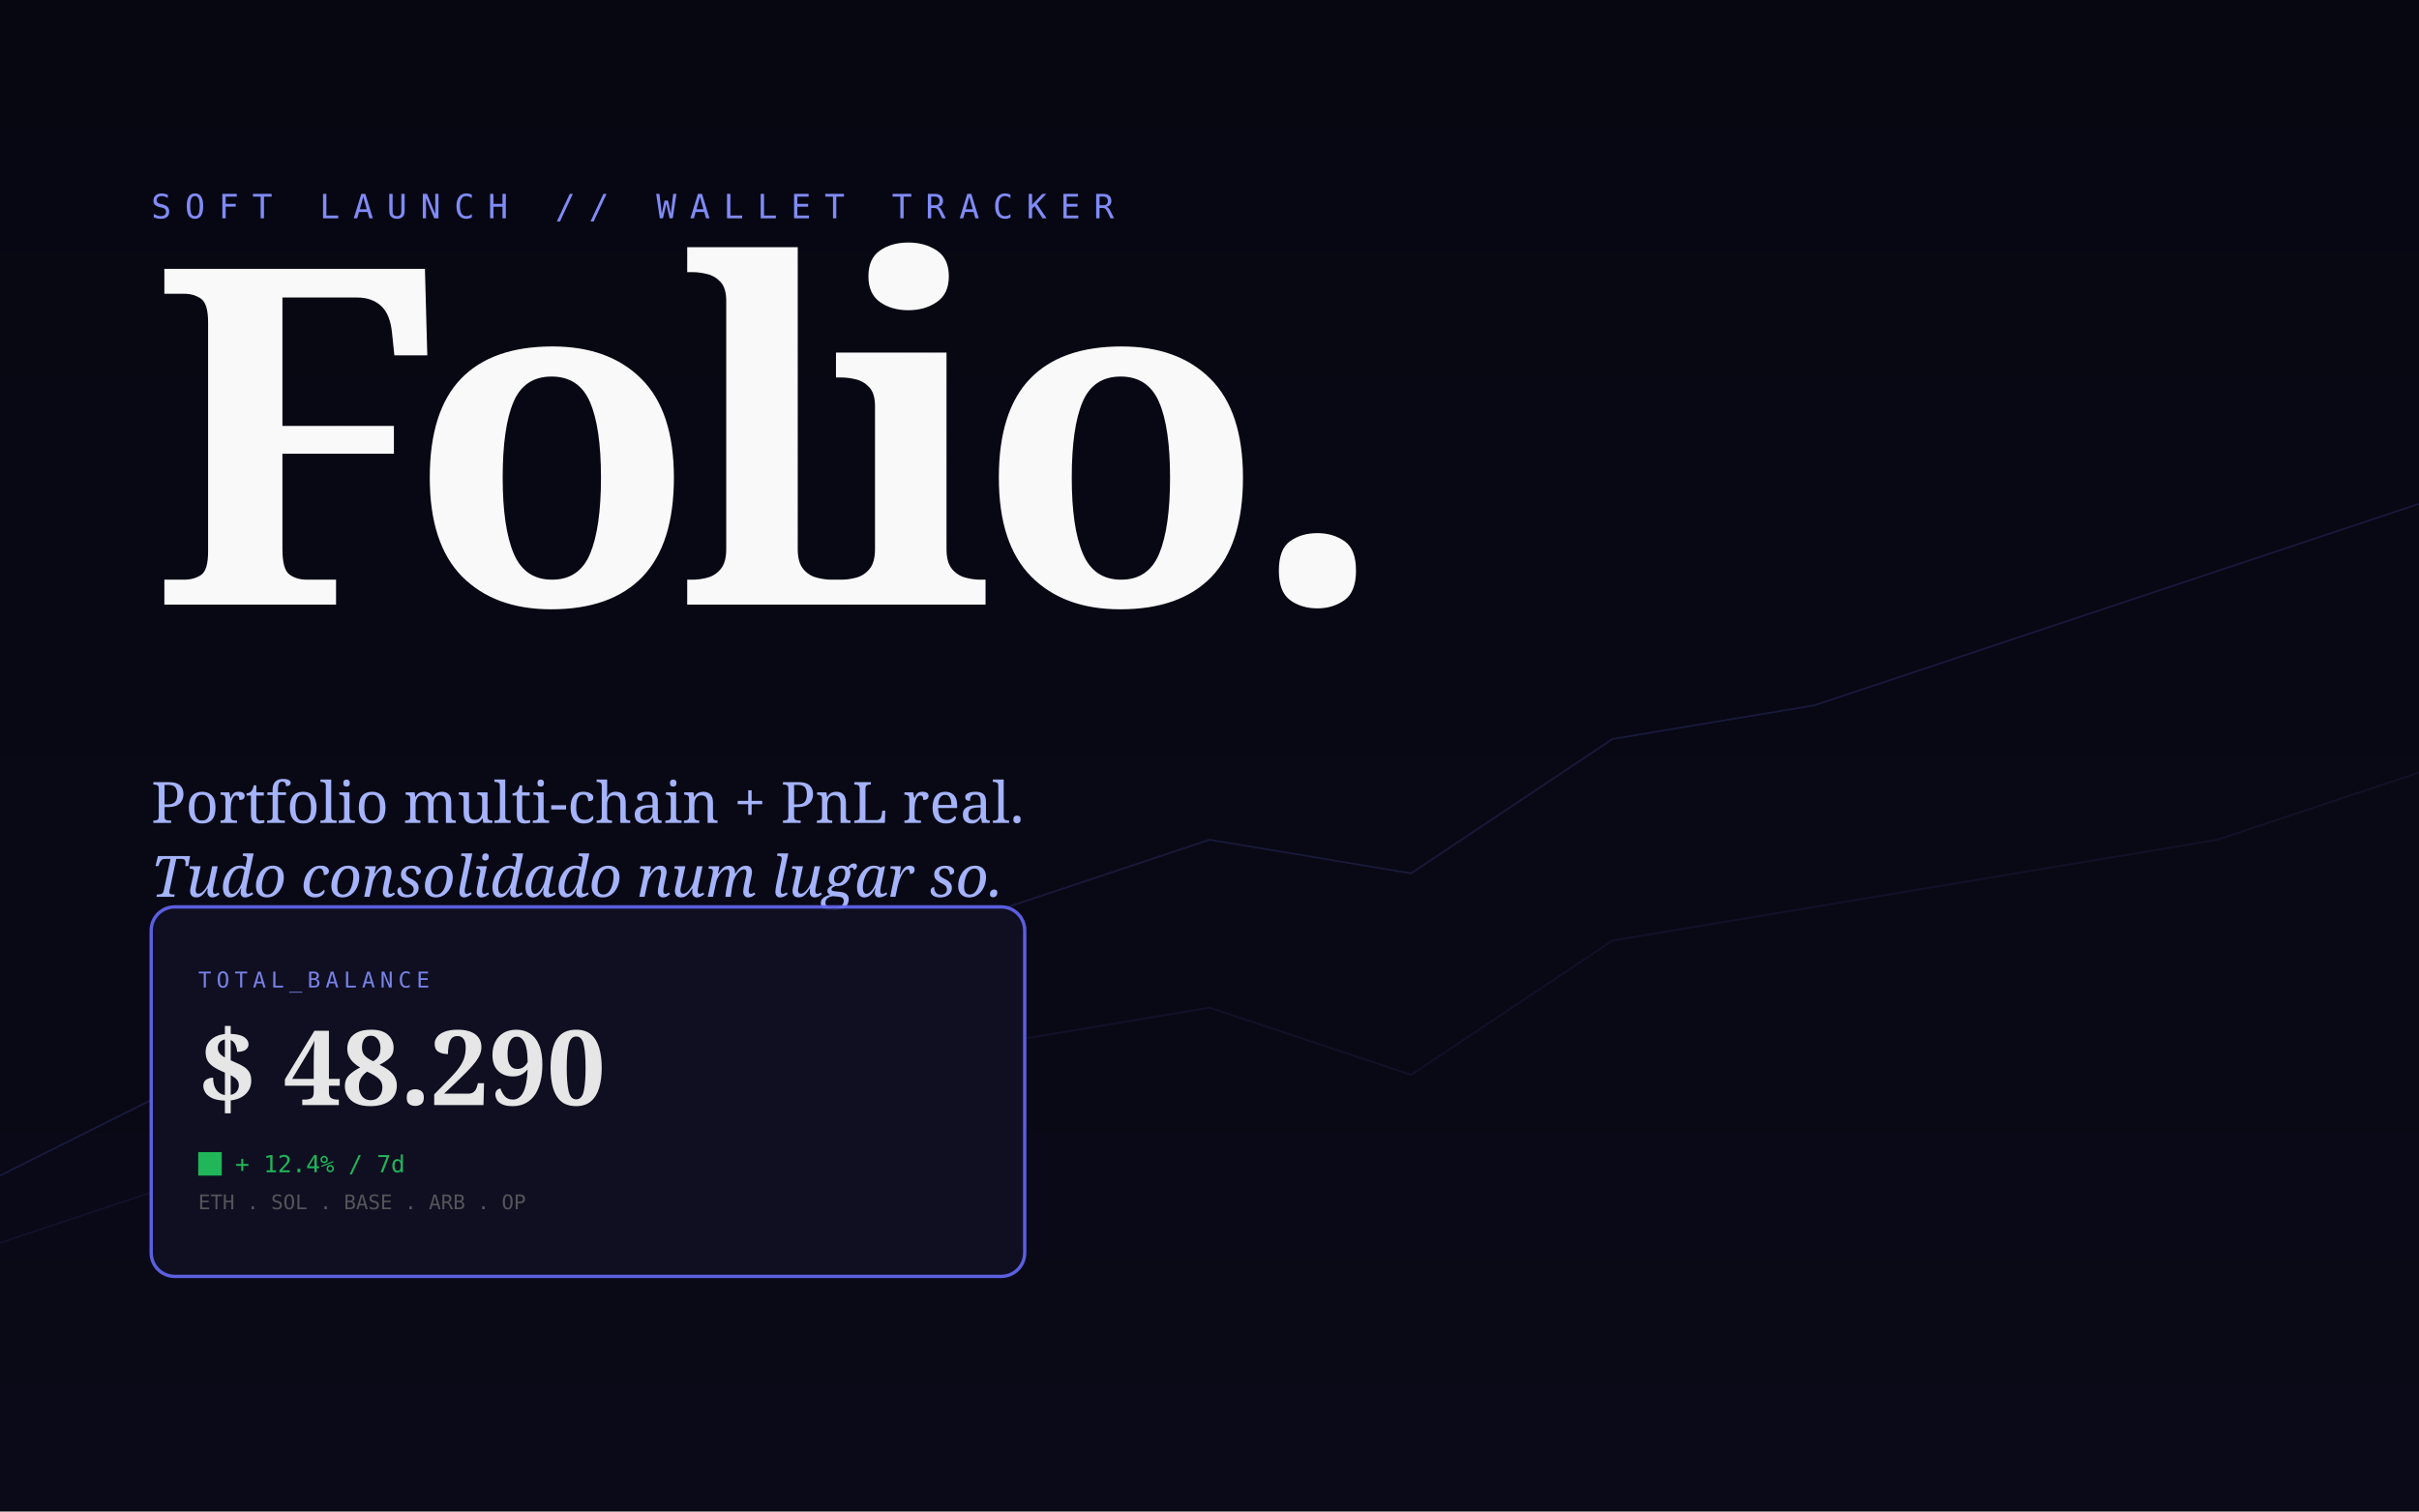
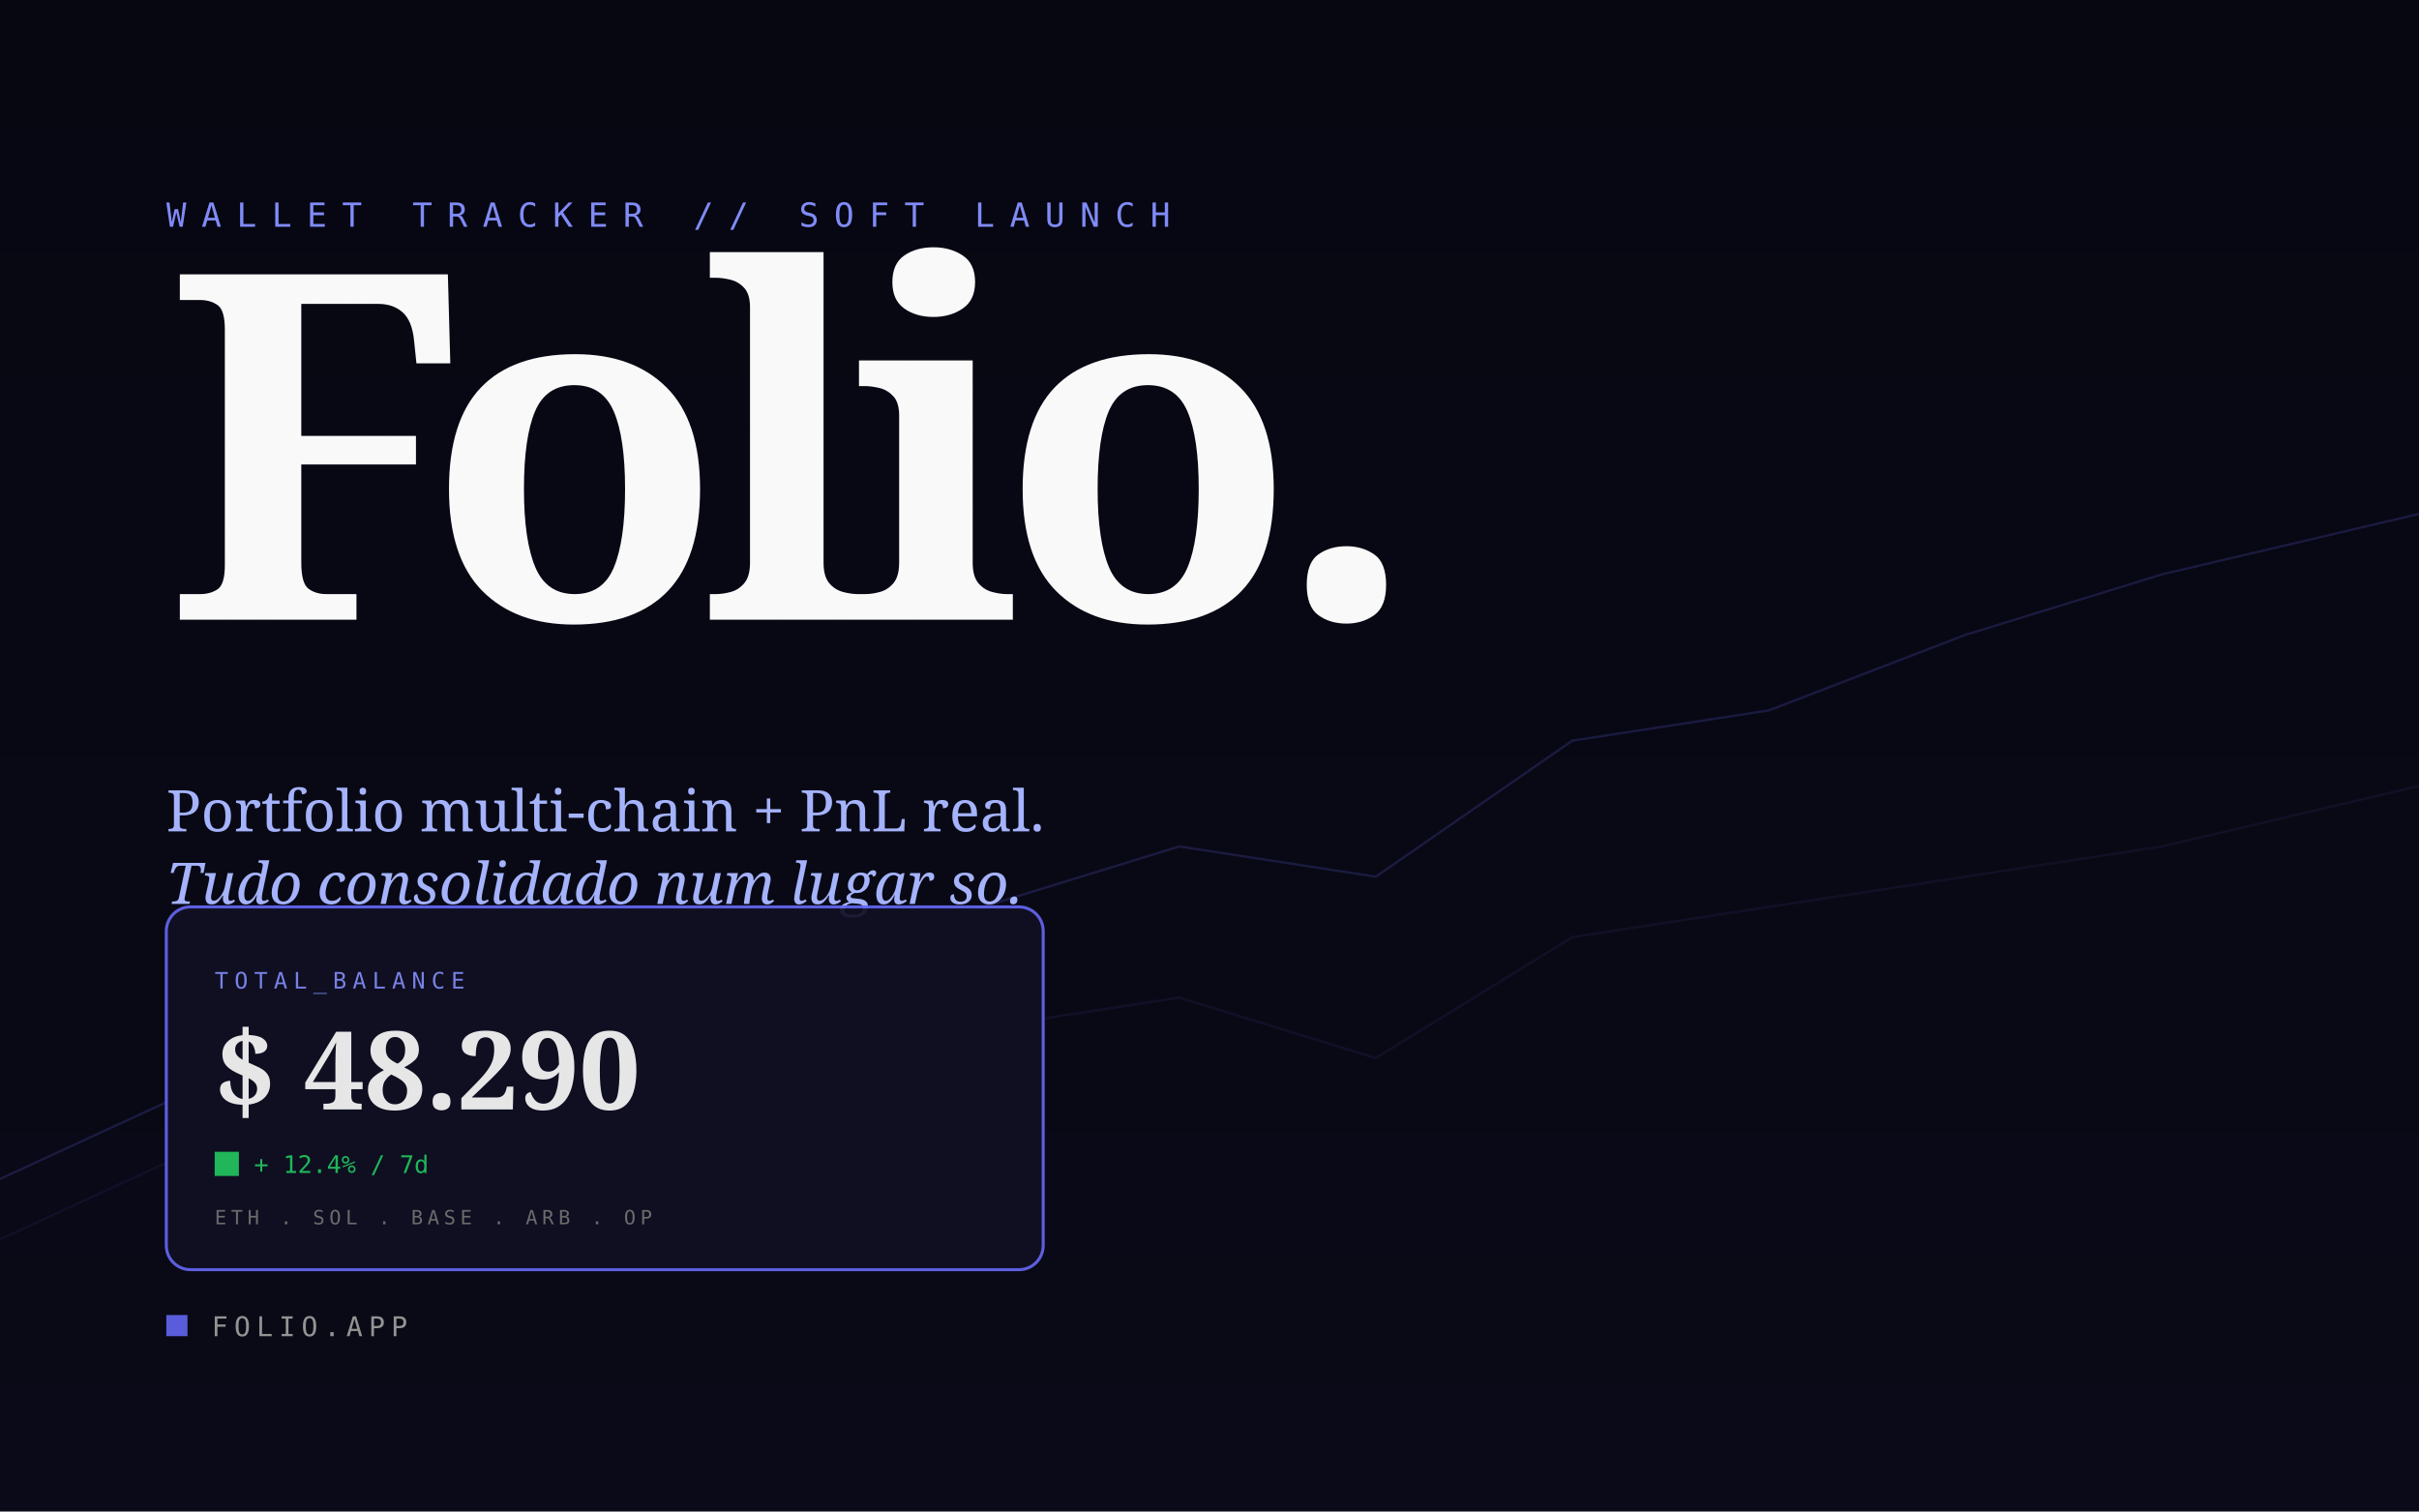
- <svg xmlns="http://www.w3.org/2000/svg" viewBox="0 0 1440 900" width="1440" height="900" role="img" aria-label="Folio cover">
+ <svg xmlns="http://www.w3.org/2000/svg" viewBox="0 0 1600 1000" width="1600" height="1000" role="img" aria-label="Folio cover">
  <defs>
-     <filter id="fgrain" x="0" y="0" width="100%" height="100%">
+     <filter id="fgrain">
      <feTurbulence type="fractalNoise" baseFrequency="0.9" numOctaves="2" seed="23" />
      <feColorMatrix type="matrix" values="0 0 0 0 0  0 0 0 0 0  0 0 0 0 0  0 0 0 0.15 0" />
      <feComposite in2="SourceGraphic" operator="in" />
    </filter>
    <linearGradient id="fbg" x1="0" y1="0" x2="0" y2="1">
      <stop offset="0" stop-color="#070712" />
      <stop offset="1" stop-color="#0a0a18" />
    </linearGradient>
  </defs>
-   <rect width="1440" height="900" fill="url(#fbg)" />
-   <g opacity="0.18" stroke="#6366f1" stroke-width="1">
-     <path d="M0 700 L120 640 L240 660 L360 580 L480 610 L600 540 L720 500 L840 520 L960 440 L1080 420 L1200 380 L1320 340 L1440 300" fill="none" />
-     <path d="M0 740 L120 700 L240 720 L360 660 L480 680 L600 620 L720 600 L840 640 L960 560 L1080 540 L1200 520 L1320 500 L1440 460" fill="none" opacity="0.5" />
+   <rect width="1600" height="1000" fill="url(#fbg)" />
+   <g opacity="0.2" stroke="#6366f1" stroke-width="1.5" fill="none">
+     <path d="M0 780 L130 720 L260 740 L390 650 L520 680 L650 600 L780 560 L910 580 L1040 490 L1170 470 L1300 420 L1430 380 L1600 340" />
+     <path d="M0 820 L130 760 L260 780 L390 720 L520 740 L650 680 L780 660 L910 700 L1040 620 L1170 600 L1300 580 L1430 560 L1600 520" opacity="0.4" />
  </g>
-   <g transform="translate(90 130)">
-     <text x="0" y="0" font-family="ui-monospace, monospace" font-size="20" fill="#818cf8" letter-spacing="8">SOFT LAUNCH // WALLET TRACKER</text>
-     <text x="0" y="230" font-family="Georgia, serif" font-weight="700" font-size="280" fill="#fafafa" letter-spacing="-10">Folio.</text>
-     <text x="0" y="360" font-family="Georgia, serif" font-size="34" fill="#a5b4fc">Portfolio multi-chain + PnL real.</text>
-     <text x="0" y="404" font-family="Georgia, serif" font-size="34" fill="#a5b4fc" font-style="italic">Tudo consolidado num lugar so.</text>
+   <g transform="translate(110 150)">
+     <text x="0" y="0" font-family="ui-monospace, monospace" font-size="22" fill="#818cf8" letter-spacing="10">WALLET TRACKER // SOFT LAUNCH</text>
+     <text x="0" y="260" font-family="Georgia, serif" font-weight="700" font-size="320" fill="#fafafa" letter-spacing="-14">Folio.</text>
+     <text x="0" y="400" font-family="Georgia, serif" font-size="38" fill="#a5b4fc">Portfolio multi-chain + PnL real.</text>
+     <text x="0" y="448" font-family="Georgia, serif" font-size="38" fill="#a5b4fc" font-style="italic">Tudo consolidado num lugar so.</text>
  </g>
-   <g transform="translate(90 540)" opacity="0.92">
-     <rect x="0" y="0" width="520" height="220" rx="14" fill="#0f0f22" stroke="#6366f1" stroke-width="2" />
-     <text x="28" y="48" font-family="ui-monospace, monospace" font-size="13" fill="#818cf8" letter-spacing="3">TOTAL_BALANCE</text>
-     <text x="28" y="118" font-family="Georgia, serif" font-weight="700" font-size="62" fill="#fafafa">$ 48.290</text>
-     <g transform="translate(28 146)">
-       <rect x="0" y="0" width="14" height="14" fill="#22c55e" />
-       <text x="22" y="12" font-family="ui-monospace, monospace" font-size="14" fill="#22c55e">+ 12.4% / 7d</text>
+   <g transform="translate(110 600)" opacity="0.92">
+     <rect x="0" y="0" width="580" height="240" rx="16" fill="#0f0f22" stroke="#6366f1" stroke-width="2" />
+     <text x="32" y="54" font-family="ui-monospace, monospace" font-size="15" fill="#818cf8" letter-spacing="4">TOTAL_BALANCE</text>
+     <text x="32" y="134" font-family="Georgia, serif" font-weight="700" font-size="72" fill="#fafafa">$ 48.290</text>
+     <g transform="translate(32 162)">
+       <rect x="0" y="0" width="16" height="16" fill="#22c55e" />
+       <text x="26" y="14" font-family="ui-monospace, monospace" font-size="16" fill="#22c55e">+ 12.4% / 7d</text>
    </g>
-     <g transform="translate(28 180)" opacity="0.75">
-       <text x="0" y="0" font-family="ui-monospace, monospace" font-size="12" fill="#737373">ETH .  SOL .  BASE .  ARB .  OP</text>
-     </g>
+     <text x="32" y="210" font-family="ui-monospace, monospace" font-size="13" fill="#737373" letter-spacing="3">ETH . SOL . BASE . ARB . OP</text>
  </g>
-   <rect width="1440" height="900" fill="#ffffff" filter="url(#fgrain)" opacity="0.04" />
+   <g transform="translate(110 870)" opacity="0.9">
+     <rect x="0" y="0" width="14" height="14" fill="#6366f1" />
+     <text x="30" y="14" font-family="ui-monospace, monospace" font-size="18" fill="#a3a3a3" letter-spacing="4">FOLIO.APP</text>
+   </g>
+   <rect width="1600" height="1000" fill="#ffffff" filter="url(#fgrain)" opacity="0.04" />
</svg>
